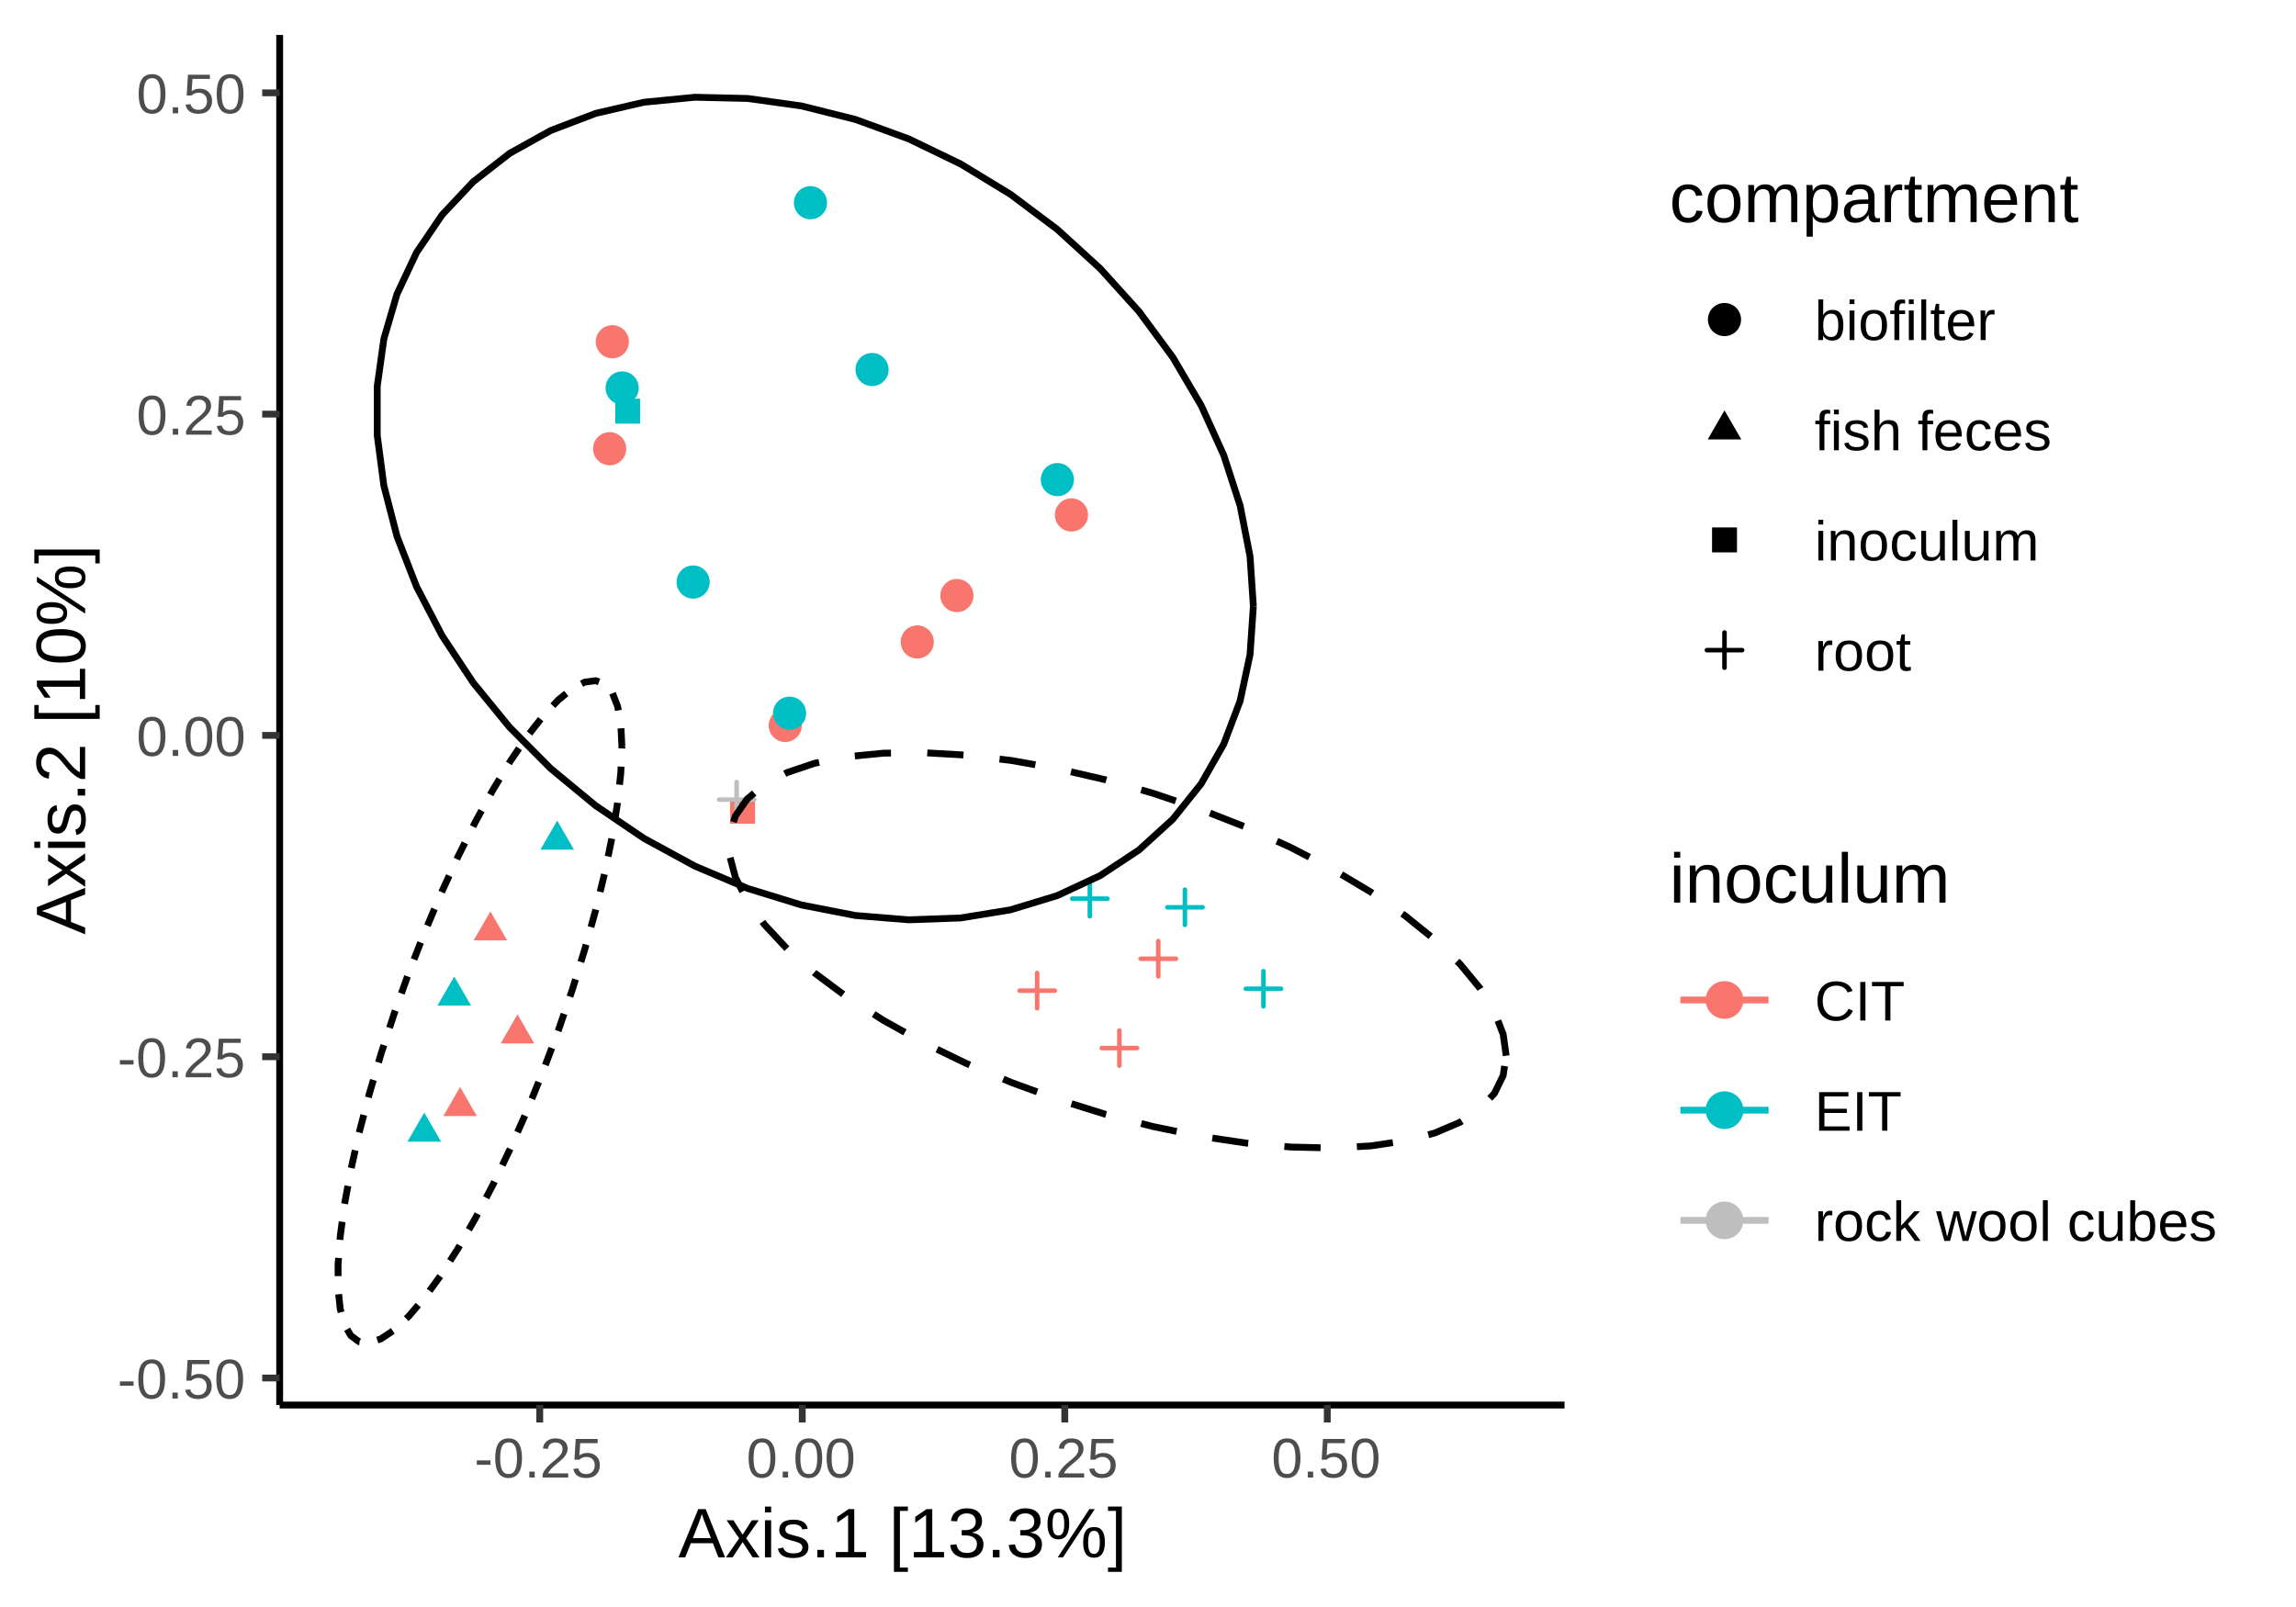
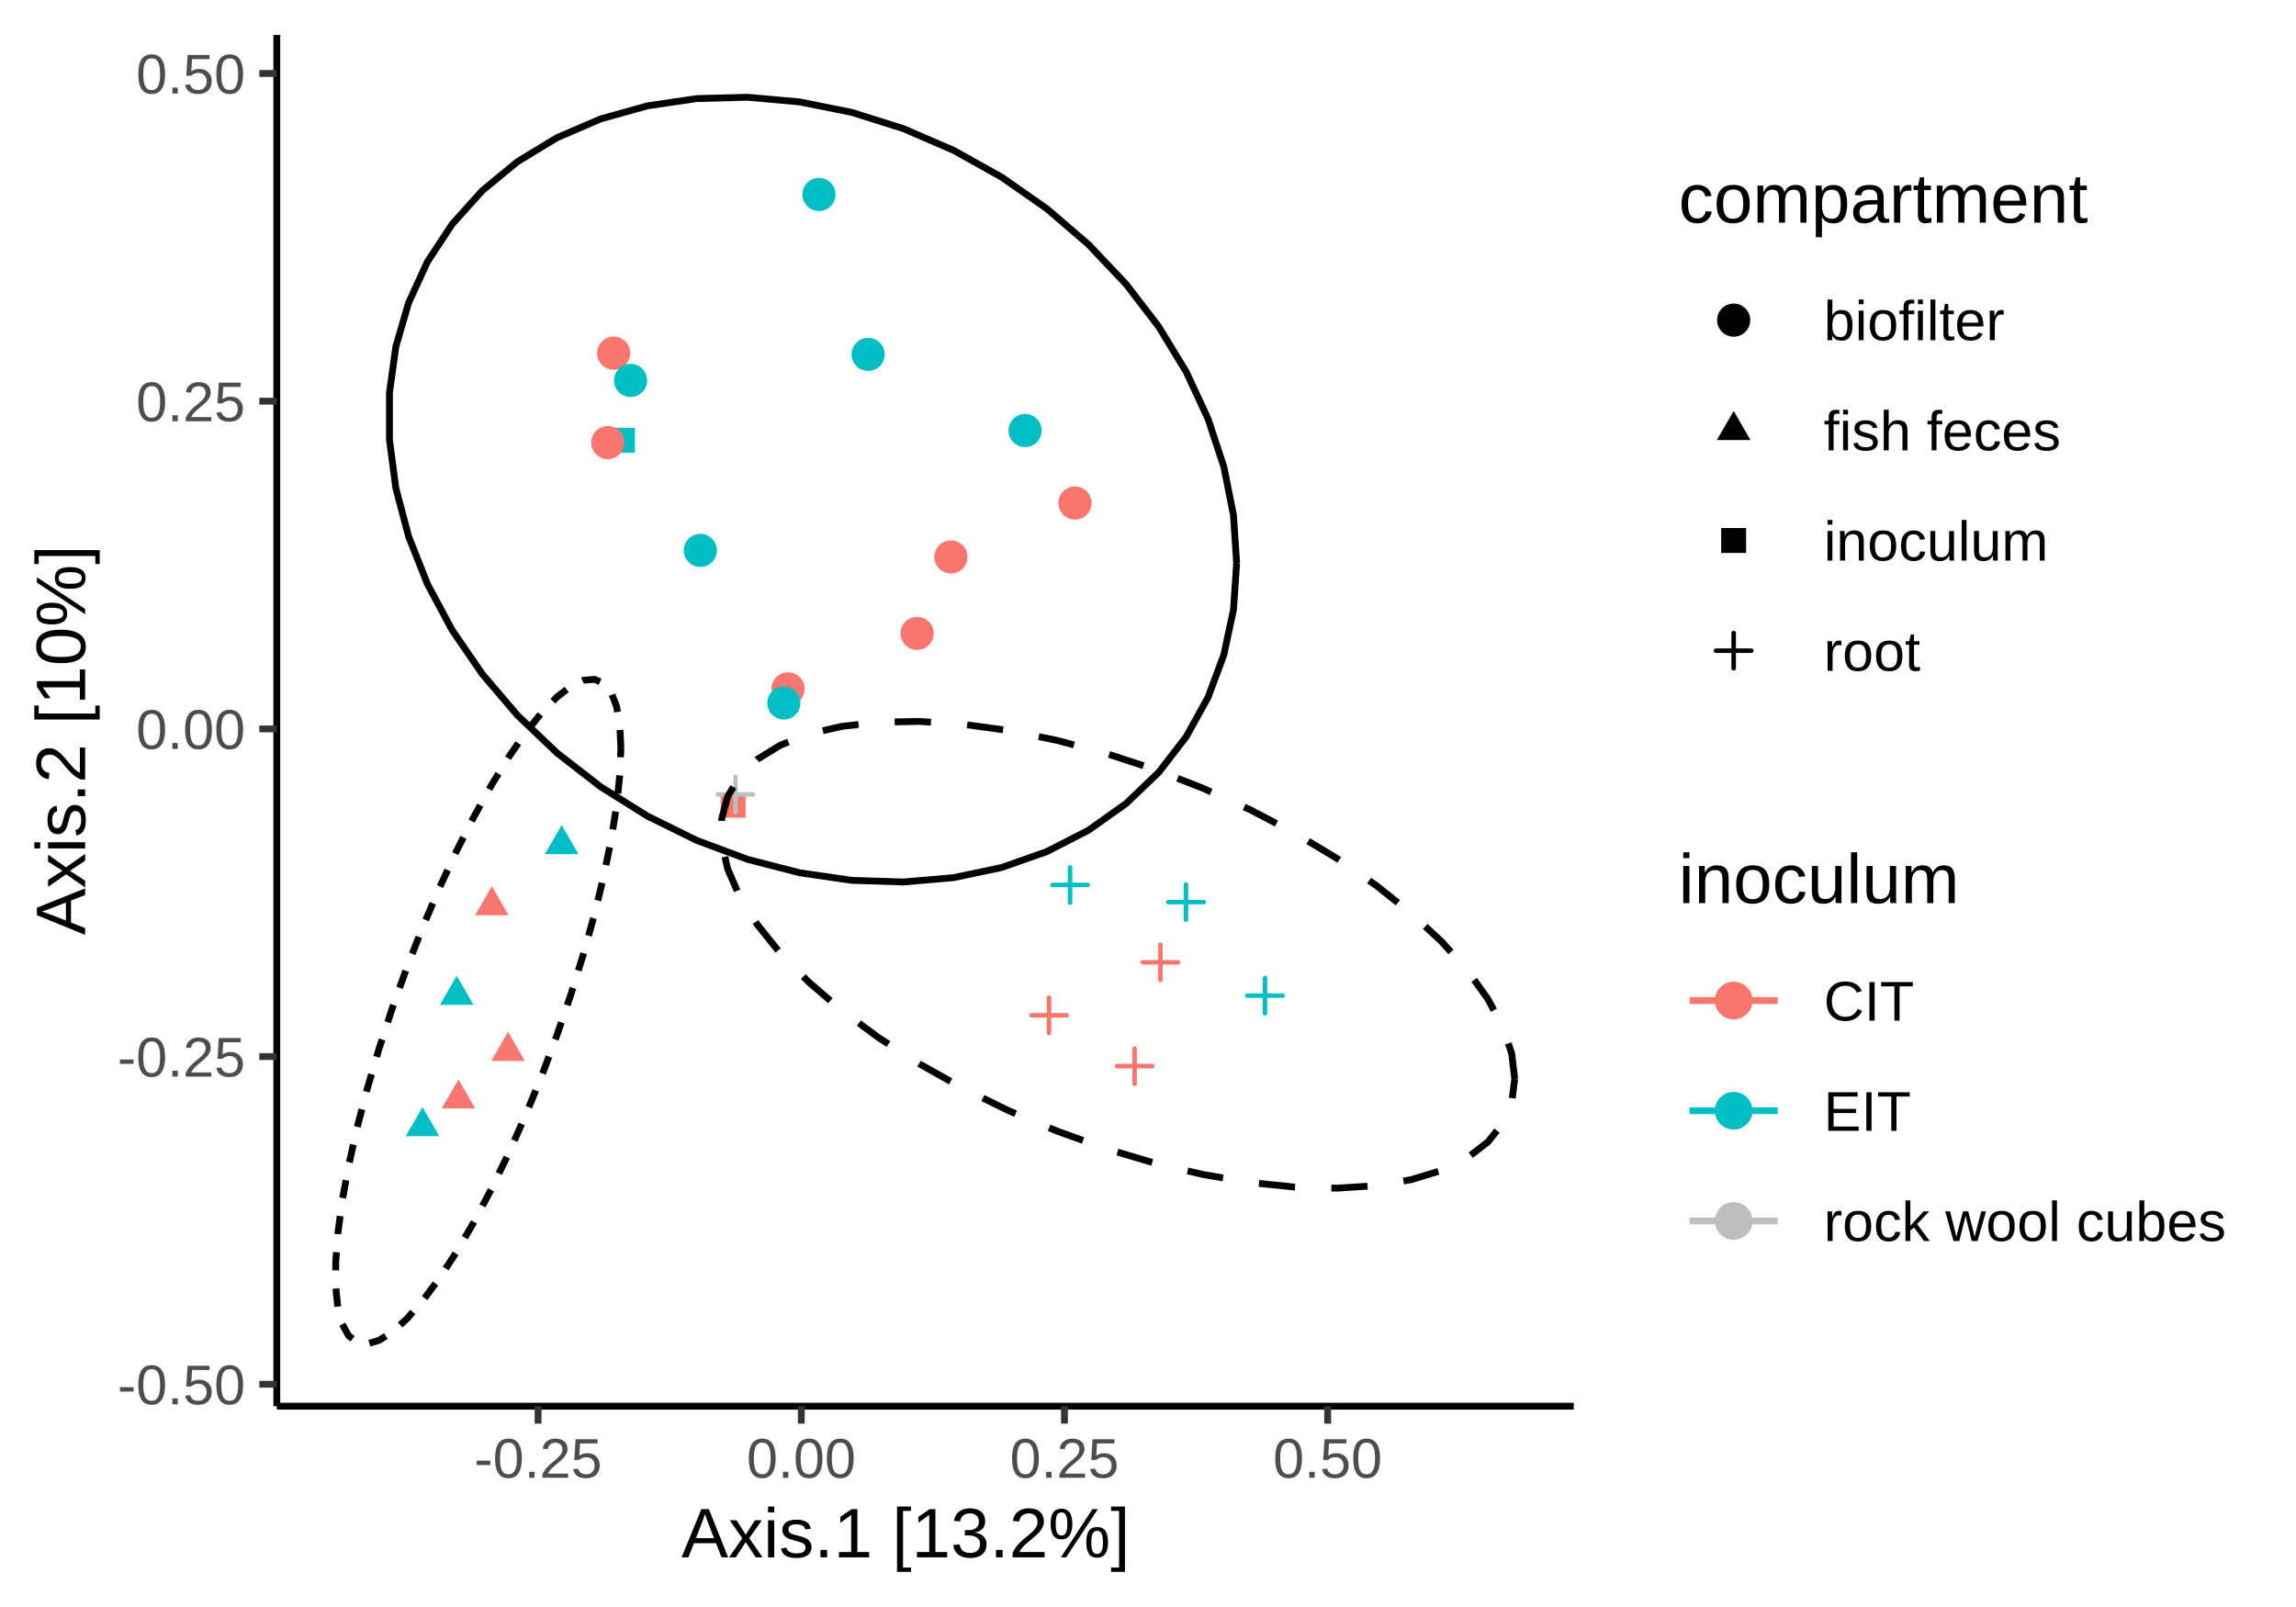
<svg xmlns="http://www.w3.org/2000/svg" viewBox="0 0 360.00 252.00">
  <defs>
    <style type="text/css">
    line, polyline, polygon, path, rect, circle {
      fill: none;
      stroke: #000000;
      stroke-linecap: round;
      stroke-linejoin: round;
      stroke-miterlimit: 10.00;
    }
  </style>
  </defs>
  <rect width="100%" height="100%" style="stroke: none; fill: #FFFFFF;" />
  <rect x="0.00" y="0.00" width="360.00" height="252.00" style="stroke-width: 1.07; stroke: #FFFFFF; fill: #FFFFFF;" />
  <defs>
-     <clipPath id="cpNDMuODV8MjQ1LjMxfDIyMC4zM3w1LjQ4">
-       <rect x="43.85" y="5.48" width="201.46" height="214.85" />
+     <clipPath id="cpNDMuNDB8MjQ2Ljc1fDIyMC41MXw1LjQ4">
+       <rect x="43.40" y="5.48" width="203.35" height="215.03" />
    </clipPath>
  </defs>
-   <rect x="43.85" y="5.48" width="201.46" height="214.85" style="stroke-width: 1.07; stroke: none; fill: #FFFFFF;" clip-path="url(#cpNDMuODV8MjQ1LjMxfDIyMC4zM3w1LjQ4)" />
-   <polygon points="96.46,66.43 100.36,66.43 100.36,62.52 96.46,62.52 " style="stroke-width: 0.71; stroke: none; fill: #00BFC4;" clip-path="url(#cpNDMuODV8MjQ1LjMxfDIyMC4zM3w1LjQ4)" />
-   <polygon points="114.48,129.17 118.39,129.17 118.39,125.26 114.48,125.26 " style="stroke-width: 0.71; stroke: none; fill: #F8766D;" clip-path="url(#cpNDMuODV8MjQ1LjMxfDIyMC4zM3w1LjQ4)" />
-   <polygon points="81.14,159.06 83.77,163.62 78.51,163.62 " style="stroke-width: 0.71; stroke: none; fill: #F8766D;" clip-path="url(#cpNDMuODV8MjQ1LjMxfDIyMC4zM3w1LjQ4)" />
-   <polygon points="76.89,142.91 79.52,147.47 74.26,147.47 " style="stroke-width: 0.71; stroke: none; fill: #F8766D;" clip-path="url(#cpNDMuODV8MjQ1LjMxfDIyMC4zM3w1LjQ4)" />
-   <polygon points="72.14,170.45 74.77,175.01 69.51,175.01 " style="stroke-width: 0.71; stroke: none; fill: #F8766D;" clip-path="url(#cpNDMuODV8MjQ1LjMxfDIyMC4zM3w1LjQ4)" />
-   <polygon points="66.52,174.47 69.16,179.03 63.89,179.03 " style="stroke-width: 0.71; stroke: none; fill: #00BFC4;" clip-path="url(#cpNDMuODV8MjQ1LjMxfDIyMC4zM3w1LjQ4)" />
-   <polygon points="87.37,128.68 90.00,133.24 84.73,133.24 " style="stroke-width: 0.71; stroke: none; fill: #00BFC4;" clip-path="url(#cpNDMuODV8MjQ1LjMxfDIyMC4zM3w1LjQ4)" />
-   <polygon points="71.22,153.13 73.86,157.69 68.59,157.69 " style="stroke-width: 0.71; stroke: none; fill: #00BFC4;" clip-path="url(#cpNDMuODV8MjQ1LjMxfDIyMC4zM3w1LjQ4)" />
-   <line x1="112.74" y1="125.39" x2="118.27" y2="125.39" style="stroke-width: 0.71; stroke: #BEBEBE;" clip-path="url(#cpNDMuODV8MjQ1LjMxfDIyMC4zM3w1LjQ4)" />
-   <line x1="115.50" y1="128.15" x2="115.50" y2="122.63" style="stroke-width: 0.71; stroke: #BEBEBE;" clip-path="url(#cpNDMuODV8MjQ1LjMxfDIyMC4zM3w1LjQ4)" />
-   <circle cx="123.12" cy="113.76" r="1.95pt" style="stroke-width: 0.71; stroke: none; fill: #F8766D;" clip-path="url(#cpNDMuODV8MjQ1LjMxfDIyMC4zM3w1LjQ4)" />
-   <circle cx="96.01" cy="53.59" r="1.95pt" style="stroke-width: 0.71; stroke: none; fill: #F8766D;" clip-path="url(#cpNDMuODV8MjQ1LjMxfDIyMC4zM3w1LjQ4)" />
-   <circle cx="95.59" cy="70.37" r="1.95pt" style="stroke-width: 0.71; stroke: none; fill: #F8766D;" clip-path="url(#cpNDMuODV8MjQ1LjMxfDIyMC4zM3w1LjQ4)" />
-   <circle cx="97.55" cy="60.84" r="1.95pt" style="stroke-width: 0.71; stroke: none; fill: #00BFC4;" clip-path="url(#cpNDMuODV8MjQ1LjMxfDIyMC4zM3w1LjQ4)" />
-   <circle cx="123.80" cy="111.84" r="1.95pt" style="stroke-width: 0.71; stroke: none; fill: #00BFC4;" clip-path="url(#cpNDMuODV8MjQ1LjMxfDIyMC4zM3w1LjQ4)" />
-   <circle cx="108.68" cy="91.27" r="1.95pt" style="stroke-width: 0.71; stroke: none; fill: #00BFC4;" clip-path="url(#cpNDMuODV8MjQ1LjMxfDIyMC4zM3w1LjQ4)" />
-   <circle cx="150.04" cy="93.39" r="1.95pt" style="stroke-width: 0.71; stroke: none; fill: #F8766D;" clip-path="url(#cpNDMuODV8MjQ1LjMxfDIyMC4zM3w1LjQ4)" />
-   <circle cx="168.00" cy="80.75" r="1.95pt" style="stroke-width: 0.71; stroke: none; fill: #F8766D;" clip-path="url(#cpNDMuODV8MjQ1LjMxfDIyMC4zM3w1LjQ4)" />
-   <circle cx="143.82" cy="100.67" r="1.95pt" style="stroke-width: 0.71; stroke: none; fill: #F8766D;" clip-path="url(#cpNDMuODV8MjQ1LjMxfDIyMC4zM3w1LjQ4)" />
-   <circle cx="165.79" cy="75.21" r="1.95pt" style="stroke-width: 0.71; stroke: none; fill: #00BFC4;" clip-path="url(#cpNDMuODV8MjQ1LjMxfDIyMC4zM3w1LjQ4)" />
-   <circle cx="127.08" cy="31.79" r="1.95pt" style="stroke-width: 0.71; stroke: none; fill: #00BFC4;" clip-path="url(#cpNDMuODV8MjQ1LjMxfDIyMC4zM3w1LjQ4)" />
-   <circle cx="136.73" cy="57.95" r="1.95pt" style="stroke-width: 0.71; stroke: none; fill: #00BFC4;" clip-path="url(#cpNDMuODV8MjQ1LjMxfDIyMC4zM3w1LjQ4)" />
-   <line x1="178.85" y1="150.35" x2="184.38" y2="150.35" style="stroke-width: 0.71; stroke: #F8766D;" clip-path="url(#cpNDMuODV8MjQ1LjMxfDIyMC4zM3w1LjQ4)" />
-   <line x1="181.61" y1="153.11" x2="181.61" y2="147.58" style="stroke-width: 0.71; stroke: #F8766D;" clip-path="url(#cpNDMuODV8MjQ1LjMxfDIyMC4zM3w1LjQ4)" />
-   <line x1="172.75" y1="164.35" x2="178.28" y2="164.35" style="stroke-width: 0.71; stroke: #F8766D;" clip-path="url(#cpNDMuODV8MjQ1LjMxfDIyMC4zM3w1LjQ4)" />
-   <line x1="175.51" y1="167.11" x2="175.51" y2="161.59" style="stroke-width: 0.71; stroke: #F8766D;" clip-path="url(#cpNDMuODV8MjQ1LjMxfDIyMC4zM3w1LjQ4)" />
-   <line x1="159.86" y1="155.35" x2="165.39" y2="155.35" style="stroke-width: 0.71; stroke: #F8766D;" clip-path="url(#cpNDMuODV8MjQ1LjMxfDIyMC4zM3w1LjQ4)" />
-   <line x1="162.62" y1="158.11" x2="162.62" y2="152.58" style="stroke-width: 0.71; stroke: #F8766D;" clip-path="url(#cpNDMuODV8MjQ1LjMxfDIyMC4zM3w1LjQ4)" />
-   <line x1="195.34" y1="155.05" x2="200.87" y2="155.05" style="stroke-width: 0.71; stroke: #00BFC4;" clip-path="url(#cpNDMuODV8MjQ1LjMxfDIyMC4zM3w1LjQ4)" />
-   <line x1="198.10" y1="157.82" x2="198.10" y2="152.29" style="stroke-width: 0.71; stroke: #00BFC4;" clip-path="url(#cpNDMuODV8MjQ1LjMxfDIyMC4zM3w1LjQ4)" />
-   <line x1="183.03" y1="142.28" x2="188.56" y2="142.28" style="stroke-width: 0.71; stroke: #00BFC4;" clip-path="url(#cpNDMuODV8MjQ1LjMxfDIyMC4zM3w1LjQ4)" />
-   <line x1="185.79" y1="145.04" x2="185.79" y2="139.51" style="stroke-width: 0.71; stroke: #00BFC4;" clip-path="url(#cpNDMuODV8MjQ1LjMxfDIyMC4zM3w1LjQ4)" />
-   <line x1="168.12" y1="140.92" x2="173.65" y2="140.92" style="stroke-width: 0.71; stroke: #00BFC4;" clip-path="url(#cpNDMuODV8MjQ1LjMxfDIyMC4zM3w1LjQ4)" />
-   <line x1="170.88" y1="143.69" x2="170.88" y2="138.16" style="stroke-width: 0.71; stroke: #00BFC4;" clip-path="url(#cpNDMuODV8MjQ1LjMxfDIyMC4zM3w1LjQ4)" />
-   <polyline points="196.52,95.07 196.00,87.25 194.45,79.32 191.88,71.39 188.34,63.59 183.89,56.03 178.58,48.84 172.50,42.11 165.75,35.95 158.42,30.46 150.62,25.71 142.48,21.78 134.12,18.73 125.65,16.61 117.23,15.44 108.96,15.25 100.97,16.03 93.40,17.78 86.34,20.47 79.91,24.05 74.21,28.49 69.32,33.69 65.31,39.60 62.25,46.11 60.19,53.14 59.15,60.56 59.15,68.28 60.19,76.17 62.25,84.12 65.31,91.99 69.32,99.69 74.21,107.08 79.91,114.05 86.34,120.51 93.40,126.34 100.97,131.47 108.96,135.82 117.23,139.32 125.65,141.91 134.12,143.56 142.48,144.24 150.62,143.95 158.42,142.68 165.75,140.45 172.50,137.31 178.58,133.29 183.89,128.46 188.34,122.90 191.88,116.68 194.45,109.89 196.00,102.65 196.52,95.07 " style="stroke-width: 1.07; stroke-linecap: butt;" clip-path="url(#cpNDMuODV8MjQ1LjMxfDIyMC4zM3w1LjQ4)" />
-   <polyline points="97.51,117.06 97.34,113.55 96.83,110.73 96.00,108.63 94.86,107.30 93.41,106.74 91.69,106.96 89.73,107.98 87.54,109.76 85.16,112.28 82.64,115.50 80.00,119.38 77.29,123.86 74.55,128.86 71.82,134.31 69.14,140.13 66.56,146.24 64.10,152.53 61.82,158.91 59.73,165.30 57.89,171.58 56.30,177.66 55.01,183.46 54.01,188.88 53.35,193.84 53.01,198.27 53.01,202.10 53.35,205.27 54.01,207.73 55.01,209.45 56.30,210.40 57.89,210.57 59.73,209.95 61.82,208.55 64.10,206.39 66.56,203.51 69.14,199.96 71.82,195.77 74.55,191.02 77.29,185.79 80.00,180.14 82.64,174.16 85.16,167.95 87.54,161.60 89.73,155.21 91.69,148.87 93.41,142.67 94.86,136.72 96.00,131.10 96.83,125.90 97.34,121.19 97.51,117.06 " style="stroke-width: 1.07; stroke-dasharray: 2.85,2.85; stroke-linecap: butt;" clip-path="url(#cpNDMuODV8MjQ1LjMxfDIyMC4zM3w1LjQ4)" />
-   <polyline points="236.16,165.55 235.69,162.20 234.32,158.65 232.04,154.95 228.91,151.16 224.96,147.35 220.25,143.55 214.86,139.84 208.88,136.27 202.38,132.89 195.47,129.76 188.25,126.92 180.84,124.41 173.34,122.28 165.87,120.55 158.54,119.25 151.46,118.41 144.74,118.03 138.49,118.11 132.79,118.67 127.74,119.69 123.40,121.15 119.85,123.03 117.14,125.31 115.31,127.95 114.39,130.90 114.39,134.13 115.31,137.59 117.14,141.22 119.85,144.97 123.40,148.78 127.74,152.59 132.79,156.35 138.49,159.99 144.74,163.48 151.46,166.74 158.54,169.73 165.87,172.41 173.34,174.74 180.84,176.67 188.25,178.19 195.47,179.26 202.38,179.87 208.88,180.02 214.86,179.70 220.25,178.91 224.96,177.67 228.91,175.99 232.04,173.91 234.32,171.45 235.69,168.65 236.16,165.55 " style="stroke-width: 1.07; stroke-dasharray: 5.69,5.69; stroke-linecap: butt;" clip-path="url(#cpNDMuODV8MjQ1LjMxfDIyMC4zM3w1LjQ4)" />
+   <rect x="43.40" y="5.48" width="203.35" height="215.03" style="stroke-width: 1.07; stroke: none; fill: #FFFFFF;" clip-path="url(#cpNDMuNDB8MjQ2Ljc1fDIyMC41MXw1LjQ4)" />
+   <polygon points="95.64,70.99 99.55,70.99 99.55,67.08 95.64,67.08 " style="stroke-width: 0.71; stroke: none; fill: #00BFC4;" clip-path="url(#cpNDMuNDB8MjQ2Ljc1fDIyMC41MXw1LjQ4)" />
+   <polygon points="113.00,128.23 116.91,128.23 116.91,124.32 113.00,124.32 " style="stroke-width: 0.71; stroke: none; fill: #F8766D;" clip-path="url(#cpNDMuNDB8MjQ2Ljc1fDIyMC41MXw1LjQ4)" />
+   <polygon points="79.65,161.81 82.28,166.37 77.02,166.37 " style="stroke-width: 0.71; stroke: none; fill: #F8766D;" clip-path="url(#cpNDMuNDB8MjQ2Ljc1fDIyMC41MXw1LjQ4)" />
+   <polygon points="77.12,138.97 79.75,143.53 74.49,143.53 " style="stroke-width: 0.71; stroke: none; fill: #F8766D;" clip-path="url(#cpNDMuNDB8MjQ2Ljc1fDIyMC41MXw1LjQ4)" />
+   <polygon points="71.89,169.27 74.52,173.83 69.26,173.83 " style="stroke-width: 0.71; stroke: none; fill: #F8766D;" clip-path="url(#cpNDMuNDB8MjQ2Ljc1fDIyMC41MXw1LjQ4)" />
+   <polygon points="66.25,173.61 68.88,178.17 63.61,178.17 " style="stroke-width: 0.71; stroke: none; fill: #00BFC4;" clip-path="url(#cpNDMuNDB8MjQ2Ljc1fDIyMC41MXw1LjQ4)" />
+   <polygon points="88.07,129.38 90.70,133.94 85.44,133.94 " style="stroke-width: 0.71; stroke: none; fill: #00BFC4;" clip-path="url(#cpNDMuNDB8MjQ2Ljc1fDIyMC41MXw1LjQ4)" />
+   <polygon points="71.61,153.01 74.24,157.57 68.98,157.57 " style="stroke-width: 0.71; stroke: none; fill: #00BFC4;" clip-path="url(#cpNDMuNDB8MjQ2Ljc1fDIyMC41MXw1LjQ4)" />
+   <line x1="112.55" y1="124.58" x2="118.08" y2="124.58" style="stroke-width: 0.71; stroke: #BEBEBE;" clip-path="url(#cpNDMuNDB8MjQ2Ljc1fDIyMC41MXw1LjQ4)" />
+   <line x1="115.32" y1="127.34" x2="115.32" y2="121.81" style="stroke-width: 0.71; stroke: #BEBEBE;" clip-path="url(#cpNDMuNDB8MjQ2Ljc1fDIyMC41MXw1LjQ4)" />
+   <circle cx="123.56" cy="108.03" r="1.95pt" style="stroke-width: 0.71; stroke: none; fill: #F8766D;" clip-path="url(#cpNDMuNDB8MjQ2Ljc1fDIyMC41MXw1LjQ4)" />
+   <circle cx="96.22" cy="55.38" r="1.95pt" style="stroke-width: 0.71; stroke: none; fill: #F8766D;" clip-path="url(#cpNDMuNDB8MjQ2Ljc1fDIyMC41MXw1LjQ4)" />
+   <circle cx="95.30" cy="69.40" r="1.95pt" style="stroke-width: 0.71; stroke: none; fill: #F8766D;" clip-path="url(#cpNDMuNDB8MjQ2Ljc1fDIyMC41MXw1LjQ4)" />
+   <circle cx="98.87" cy="59.66" r="1.95pt" style="stroke-width: 0.71; stroke: none; fill: #00BFC4;" clip-path="url(#cpNDMuNDB8MjQ2Ljc1fDIyMC41MXw1LjQ4)" />
+   <circle cx="122.90" cy="110.24" r="1.95pt" style="stroke-width: 0.71; stroke: none; fill: #00BFC4;" clip-path="url(#cpNDMuNDB8MjQ2Ljc1fDIyMC41MXw1LjQ4)" />
+   <circle cx="109.81" cy="86.31" r="1.95pt" style="stroke-width: 0.71; stroke: none; fill: #00BFC4;" clip-path="url(#cpNDMuNDB8MjQ2Ljc1fDIyMC41MXw1LjQ4)" />
+   <circle cx="149.10" cy="87.34" r="1.95pt" style="stroke-width: 0.71; stroke: none; fill: #F8766D;" clip-path="url(#cpNDMuNDB8MjQ2Ljc1fDIyMC41MXw1LjQ4)" />
+   <circle cx="168.55" cy="78.88" r="1.95pt" style="stroke-width: 0.71; stroke: none; fill: #F8766D;" clip-path="url(#cpNDMuNDB8MjQ2Ljc1fDIyMC41MXw1LjQ4)" />
+   <circle cx="143.80" cy="99.32" r="1.95pt" style="stroke-width: 0.71; stroke: none; fill: #F8766D;" clip-path="url(#cpNDMuNDB8MjQ2Ljc1fDIyMC41MXw1LjQ4)" />
+   <circle cx="160.73" cy="67.51" r="1.95pt" style="stroke-width: 0.71; stroke: none; fill: #00BFC4;" clip-path="url(#cpNDMuNDB8MjQ2Ljc1fDIyMC41MXw1LjQ4)" />
+   <circle cx="128.41" cy="30.49" r="1.95pt" style="stroke-width: 0.71; stroke: none; fill: #00BFC4;" clip-path="url(#cpNDMuNDB8MjQ2Ljc1fDIyMC41MXw1LjQ4)" />
+   <circle cx="136.12" cy="55.57" r="1.95pt" style="stroke-width: 0.71; stroke: none; fill: #00BFC4;" clip-path="url(#cpNDMuNDB8MjQ2Ljc1fDIyMC41MXw1LjQ4)" />
+   <line x1="179.18" y1="150.90" x2="184.71" y2="150.90" style="stroke-width: 0.71; stroke: #F8766D;" clip-path="url(#cpNDMuNDB8MjQ2Ljc1fDIyMC41MXw1LjQ4)" />
+   <line x1="181.95" y1="153.66" x2="181.95" y2="148.13" style="stroke-width: 0.71; stroke: #F8766D;" clip-path="url(#cpNDMuNDB8MjQ2Ljc1fDIyMC41MXw1LjQ4)" />
+   <line x1="175.14" y1="167.18" x2="180.67" y2="167.18" style="stroke-width: 0.71; stroke: #F8766D;" clip-path="url(#cpNDMuNDB8MjQ2Ljc1fDIyMC41MXw1LjQ4)" />
+   <line x1="177.90" y1="169.95" x2="177.90" y2="164.42" style="stroke-width: 0.71; stroke: #F8766D;" clip-path="url(#cpNDMuNDB8MjQ2Ljc1fDIyMC41MXw1LjQ4)" />
+   <line x1="161.72" y1="159.22" x2="167.25" y2="159.22" style="stroke-width: 0.71; stroke: #F8766D;" clip-path="url(#cpNDMuNDB8MjQ2Ljc1fDIyMC41MXw1LjQ4)" />
+   <line x1="164.48" y1="161.98" x2="164.48" y2="156.45" style="stroke-width: 0.71; stroke: #F8766D;" clip-path="url(#cpNDMuNDB8MjQ2Ljc1fDIyMC41MXw1LjQ4)" />
+   <line x1="195.58" y1="156.13" x2="201.11" y2="156.13" style="stroke-width: 0.71; stroke: #00BFC4;" clip-path="url(#cpNDMuNDB8MjQ2Ljc1fDIyMC41MXw1LjQ4)" />
+   <line x1="198.34" y1="158.90" x2="198.34" y2="153.37" style="stroke-width: 0.71; stroke: #00BFC4;" clip-path="url(#cpNDMuNDB8MjQ2Ljc1fDIyMC41MXw1LjQ4)" />
+   <line x1="183.19" y1="141.46" x2="188.72" y2="141.46" style="stroke-width: 0.71; stroke: #00BFC4;" clip-path="url(#cpNDMuNDB8MjQ2Ljc1fDIyMC41MXw1LjQ4)" />
+   <line x1="185.95" y1="144.22" x2="185.95" y2="138.69" style="stroke-width: 0.71; stroke: #00BFC4;" clip-path="url(#cpNDMuNDB8MjQ2Ljc1fDIyMC41MXw1LjQ4)" />
+   <line x1="165.02" y1="138.77" x2="170.55" y2="138.77" style="stroke-width: 0.71; stroke: #00BFC4;" clip-path="url(#cpNDMuNDB8MjQ2Ljc1fDIyMC41MXw1LjQ4)" />
+   <line x1="167.78" y1="141.54" x2="167.78" y2="136.01" style="stroke-width: 0.71; stroke: #00BFC4;" clip-path="url(#cpNDMuNDB8MjQ2Ljc1fDIyMC41MXw1LjQ4)" />
+   <polyline points="193.90,88.29 193.40,80.77 191.89,73.19 189.41,65.67 185.99,58.31 181.68,51.23 176.55,44.55 170.67,38.34 164.14,32.73 157.05,27.78 149.51,23.57 141.64,20.17 133.55,17.62 125.37,15.98 117.22,15.25 109.23,15.46 101.51,16.60 94.18,18.65 87.36,21.58 81.14,25.35 75.63,29.89 70.90,35.15 67.02,41.04 64.07,47.47 62.07,54.34 61.07,61.56 61.07,69.00 62.07,76.57 64.07,84.13 67.02,91.59 70.90,98.82 75.63,105.71 81.14,112.17 87.36,118.09 94.18,123.38 101.51,127.97 109.23,131.78 117.22,134.76 125.37,136.86 133.55,138.05 141.64,138.31 149.51,137.63 157.05,136.04 164.14,133.54 170.67,130.19 176.55,126.02 181.68,121.11 185.99,115.53 189.41,109.36 191.89,102.69 193.40,95.63 193.90,88.29 " style="stroke-width: 1.07; stroke-linecap: butt;" clip-path="url(#cpNDMuNDB8MjQ2Ljc1fDIyMC41MXw1LjQ4)" />
+   <polyline points="97.35,117.31 97.18,113.72 96.68,110.80 95.84,108.61 94.69,107.18 93.24,106.53 91.51,106.67 89.53,107.60 87.33,109.30 84.95,111.74 82.41,114.90 79.76,118.72 77.04,123.15 74.29,128.11 71.54,133.53 68.85,139.34 66.25,145.44 63.79,151.74 61.49,158.14 59.40,164.55 57.54,170.87 55.95,177.00 54.65,182.86 53.65,188.34 52.98,193.38 52.64,197.89 52.64,201.81 52.98,205.07 53.65,207.62 54.65,209.44 55.95,210.48 57.54,210.74 59.40,210.20 61.49,208.89 63.79,206.81 66.25,204.00 68.85,200.51 71.54,196.38 74.29,191.67 77.04,186.47 79.76,180.84 82.41,174.88 84.95,168.67 87.33,162.31 89.53,155.89 91.51,149.51 93.24,143.28 94.69,137.27 95.84,131.59 96.68,126.31 97.18,121.53 97.35,117.31 " style="stroke-width: 1.07; stroke-dasharray: 2.85,2.85; stroke-linecap: butt;" clip-path="url(#cpNDMuNDB8MjQ2Ljc1fDIyMC41MXw1LjQ4)" />
+   <polyline points="237.50,169.19 237.03,165.23 235.63,161.04 233.30,156.67 230.10,152.20 226.07,147.69 221.26,143.22 215.76,138.84 209.65,134.63 203.01,130.64 195.96,126.95 188.59,123.60 181.02,120.64 173.36,118.13 165.73,116.10 158.24,114.57 151.02,113.58 144.16,113.13 137.77,113.25 131.95,113.91 126.79,115.11 122.36,116.85 118.74,119.07 115.97,121.77 114.10,124.89 113.16,128.38 113.16,132.20 114.10,136.28 115.97,140.57 118.74,144.99 122.36,149.49 126.79,153.99 131.95,158.42 137.77,162.73 144.16,166.83 151.02,170.68 158.24,174.21 165.73,177.37 173.36,180.11 181.02,182.39 188.59,184.17 195.96,185.43 203.01,186.15 209.65,186.32 215.76,185.93 221.26,184.99 226.07,183.52 230.10,181.54 233.30,179.07 235.63,176.16 237.03,172.85 237.50,169.19 " style="stroke-width: 1.07; stroke-dasharray: 5.69,5.69; stroke-linecap: butt;" clip-path="url(#cpNDMuNDB8MjQ2Ljc1fDIyMC41MXw1LjQ4)" />
  <defs>
    <clipPath id="cpMC4wMHwzNjAuMDB8MjUyLjAwfDAuMDA=">
      <rect x="0.00" y="0.00" width="360.00" height="252.00" />
    </clipPath>
  </defs>
-   <polyline points="43.85,220.33 43.85,5.48 " style="stroke-width: 1.07; stroke-linecap: butt;" clip-path="url(#cpMC4wMHwzNjAuMDB8MjUyLjAwfDAuMDA=)" />
+   <polyline points="43.40,220.51 43.40,5.48 " style="stroke-width: 1.07; stroke-linecap: butt;" clip-path="url(#cpMC4wMHwzNjAuMDB8MjUyLjAwfDAuMDA=)" />
  <g clip-path="url(#cpMC4wMHwzNjAuMDB8MjUyLjAwfDAuMDA=)">
-     <text x="18.41" y="219.31" style="font-size: 8.80px; fill: #4D4D4D; font-family: Arial;" textLength="20.51px" lengthAdjust="spacingAndGlyphs">-0.50</text>
+     <text x="18.41" y="220.22" style="font-size: 8.80px; fill: #4D4D4D; font-family: Arial;" textLength="20.06px" lengthAdjust="spacingAndGlyphs">-0.50</text>
  </g>
  <g clip-path="url(#cpMC4wMHwzNjAuMDB8MjUyLjAwfDAuMDA=)">
-     <text x="18.41" y="168.93" style="font-size: 8.80px; fill: #4D4D4D; font-family: Arial;" textLength="20.51px" lengthAdjust="spacingAndGlyphs">-0.25</text>
+     <text x="18.41" y="168.83" style="font-size: 8.80px; fill: #4D4D4D; font-family: Arial;" textLength="20.06px" lengthAdjust="spacingAndGlyphs">-0.25</text>
  </g>
  <g clip-path="url(#cpMC4wMHwzNjAuMDB8MjUyLjAwfDAuMDA=)">
-     <text x="21.40" y="118.54" style="font-size: 8.80px; fill: #4D4D4D; font-family: Arial;" textLength="17.52px" lengthAdjust="spacingAndGlyphs">0.00</text>
+     <text x="21.34" y="117.45" style="font-size: 8.80px; fill: #4D4D4D; font-family: Arial;" textLength="17.13px" lengthAdjust="spacingAndGlyphs">0.00</text>
  </g>
  <g clip-path="url(#cpMC4wMHwzNjAuMDB8MjUyLjAwfDAuMDA=)">
-     <text x="21.40" y="68.16" style="font-size: 8.80px; fill: #4D4D4D; font-family: Arial;" textLength="17.52px" lengthAdjust="spacingAndGlyphs">0.25</text>
+     <text x="21.34" y="66.06" style="font-size: 8.80px; fill: #4D4D4D; font-family: Arial;" textLength="17.13px" lengthAdjust="spacingAndGlyphs">0.25</text>
  </g>
  <g clip-path="url(#cpMC4wMHwzNjAuMDB8MjUyLjAwfDAuMDA=)">
-     <text x="21.40" y="17.77" style="font-size: 8.80px; fill: #4D4D4D; font-family: Arial;" textLength="17.52px" lengthAdjust="spacingAndGlyphs">0.50</text>
+     <text x="21.34" y="14.67" style="font-size: 8.80px; fill: #4D4D4D; font-family: Arial;" textLength="17.13px" lengthAdjust="spacingAndGlyphs">0.50</text>
  </g>
-   <polyline points="41.11,216.09 43.85,216.09 " style="stroke-width: 1.07; stroke: #333333; stroke-linecap: butt;" clip-path="url(#cpMC4wMHwzNjAuMDB8MjUyLjAwfDAuMDA=)" />
-   <polyline points="41.11,165.71 43.85,165.71 " style="stroke-width: 1.07; stroke: #333333; stroke-linecap: butt;" clip-path="url(#cpMC4wMHwzNjAuMDB8MjUyLjAwfDAuMDA=)" />
-   <polyline points="41.11,115.32 43.85,115.32 " style="stroke-width: 1.07; stroke: #333333; stroke-linecap: butt;" clip-path="url(#cpMC4wMHwzNjAuMDB8MjUyLjAwfDAuMDA=)" />
-   <polyline points="41.11,64.94 43.85,64.94 " style="stroke-width: 1.07; stroke: #333333; stroke-linecap: butt;" clip-path="url(#cpMC4wMHwzNjAuMDB8MjUyLjAwfDAuMDA=)" />
-   <polyline points="41.11,14.56 43.85,14.56 " style="stroke-width: 1.07; stroke: #333333; stroke-linecap: butt;" clip-path="url(#cpMC4wMHwzNjAuMDB8MjUyLjAwfDAuMDA=)" />
-   <polyline points="43.85,220.33 245.31,220.33 " style="stroke-width: 1.07; stroke-linecap: butt;" clip-path="url(#cpMC4wMHwzNjAuMDB8MjUyLjAwfDAuMDA=)" />
-   <polyline points="84.63,223.07 84.63,220.33 " style="stroke-width: 1.07; stroke: #333333; stroke-linecap: butt;" clip-path="url(#cpMC4wMHwzNjAuMDB8MjUyLjAwfDAuMDA=)" />
-   <polyline points="125.79,223.07 125.79,220.33 " style="stroke-width: 1.07; stroke: #333333; stroke-linecap: butt;" clip-path="url(#cpMC4wMHwzNjAuMDB8MjUyLjAwfDAuMDA=)" />
-   <polyline points="166.95,223.07 166.95,220.33 " style="stroke-width: 1.07; stroke: #333333; stroke-linecap: butt;" clip-path="url(#cpMC4wMHwzNjAuMDB8MjUyLjAwfDAuMDA=)" />
-   <polyline points="208.11,223.07 208.11,220.33 " style="stroke-width: 1.07; stroke: #333333; stroke-linecap: butt;" clip-path="url(#cpMC4wMHwzNjAuMDB8MjUyLjAwfDAuMDA=)" />
+   <polyline points="40.66,217.07 43.40,217.07 " style="stroke-width: 1.07; stroke: #333333; stroke-linecap: butt;" clip-path="url(#cpMC4wMHwzNjAuMDB8MjUyLjAwfDAuMDA=)" />
+   <polyline points="40.66,165.68 43.40,165.68 " style="stroke-width: 1.07; stroke: #333333; stroke-linecap: butt;" clip-path="url(#cpMC4wMHwzNjAuMDB8MjUyLjAwfDAuMDA=)" />
+   <polyline points="40.66,114.30 43.40,114.30 " style="stroke-width: 1.07; stroke: #333333; stroke-linecap: butt;" clip-path="url(#cpMC4wMHwzNjAuMDB8MjUyLjAwfDAuMDA=)" />
+   <polyline points="40.66,62.91 43.40,62.91 " style="stroke-width: 1.07; stroke: #333333; stroke-linecap: butt;" clip-path="url(#cpMC4wMHwzNjAuMDB8MjUyLjAwfDAuMDA=)" />
+   <polyline points="40.66,11.52 43.40,11.52 " style="stroke-width: 1.07; stroke: #333333; stroke-linecap: butt;" clip-path="url(#cpMC4wMHwzNjAuMDB8MjUyLjAwfDAuMDA=)" />
+   <polyline points="43.40,220.51 246.75,220.51 " style="stroke-width: 1.07; stroke-linecap: butt;" clip-path="url(#cpMC4wMHwzNjAuMDB8MjUyLjAwfDAuMDA=)" />
+   <polyline points="84.37,223.25 84.37,220.51 " style="stroke-width: 1.07; stroke: #333333; stroke-linecap: butt;" clip-path="url(#cpMC4wMHwzNjAuMDB8MjUyLjAwfDAuMDA=)" />
+   <polyline points="125.64,223.25 125.64,220.51 " style="stroke-width: 1.07; stroke: #333333; stroke-linecap: butt;" clip-path="url(#cpMC4wMHwzNjAuMDB8MjUyLjAwfDAuMDA=)" />
+   <polyline points="166.90,223.25 166.90,220.51 " style="stroke-width: 1.07; stroke: #333333; stroke-linecap: butt;" clip-path="url(#cpMC4wMHwzNjAuMDB8MjUyLjAwfDAuMDA=)" />
+   <polyline points="208.17,223.25 208.17,220.51 " style="stroke-width: 1.07; stroke: #333333; stroke-linecap: butt;" clip-path="url(#cpMC4wMHwzNjAuMDB8MjUyLjAwfDAuMDA=)" />
  <g clip-path="url(#cpMC4wMHwzNjAuMDB8MjUyLjAwfDAuMDA=)">
-     <text x="74.37" y="231.70" style="font-size: 8.80px; fill: #4D4D4D; font-family: Arial;" textLength="20.51px" lengthAdjust="spacingAndGlyphs">-0.25</text>
+     <text x="74.35" y="231.74" style="font-size: 8.80px; fill: #4D4D4D; font-family: Arial;" textLength="20.06px" lengthAdjust="spacingAndGlyphs">-0.25</text>
  </g>
  <g clip-path="url(#cpMC4wMHwzNjAuMDB8MjUyLjAwfDAuMDA=)">
-     <text x="117.03" y="231.70" style="font-size: 8.80px; fill: #4D4D4D; font-family: Arial;" textLength="17.52px" lengthAdjust="spacingAndGlyphs">0.00</text>
+     <text x="117.07" y="231.74" style="font-size: 8.80px; fill: #4D4D4D; font-family: Arial;" textLength="17.13px" lengthAdjust="spacingAndGlyphs">0.00</text>
  </g>
  <g clip-path="url(#cpMC4wMHwzNjAuMDB8MjUyLjAwfDAuMDA=)">
-     <text x="158.19" y="231.70" style="font-size: 8.80px; fill: #4D4D4D; font-family: Arial;" textLength="17.52px" lengthAdjust="spacingAndGlyphs">0.25</text>
+     <text x="158.34" y="231.74" style="font-size: 8.80px; fill: #4D4D4D; font-family: Arial;" textLength="17.13px" lengthAdjust="spacingAndGlyphs">0.25</text>
  </g>
  <g clip-path="url(#cpMC4wMHwzNjAuMDB8MjUyLjAwfDAuMDA=)">
-     <text x="199.36" y="231.70" style="font-size: 8.80px; fill: #4D4D4D; font-family: Arial;" textLength="17.52px" lengthAdjust="spacingAndGlyphs">0.50</text>
+     <text x="199.60" y="231.74" style="font-size: 8.80px; fill: #4D4D4D; font-family: Arial;" textLength="17.13px" lengthAdjust="spacingAndGlyphs">0.50</text>
  </g>
  <g clip-path="url(#cpMC4wMHwzNjAuMDB8MjUyLjAwfDAuMDA=)">
-     <text x="106.37" y="244.21" style="font-size: 11.00px; font-family: Arial;" textLength="76.43px" lengthAdjust="spacingAndGlyphs">Axis.1   [13.3%]</text>
+     <text x="106.86" y="244.21" style="font-size: 11.00px; font-family: Arial;" textLength="76.43px" lengthAdjust="spacingAndGlyphs">Axis.1   [13.2%]</text>
  </g>
  <g clip-path="url(#cpMC4wMHwzNjAuMDB8MjUyLjAwfDAuMDA=)">
-     <text transform="translate(13.35,146.53) rotate(-90)" style="font-size: 11.00px; font-family: Arial;" textLength="67.25px" lengthAdjust="spacingAndGlyphs">Axis.2   [10%]</text>
+     <text transform="translate(13.35,146.62) rotate(-90)" style="font-size: 11.00px; font-family: Arial;" textLength="67.25px" lengthAdjust="spacingAndGlyphs">Axis.2   [10%]</text>
  </g>
-   <rect x="256.27" y="20.32" width="75.15" height="95.75" style="stroke-width: 1.07; stroke: none; fill: #FFFFFF;" clip-path="url(#cpMC4wMHwzNjAuMDB8MjUyLjAwfDAuMDA=)" />
+   <rect x="257.71" y="20.41" width="75.15" height="95.75" style="stroke-width: 1.07; stroke: none; fill: #FFFFFF;" clip-path="url(#cpMC4wMHwzNjAuMDB8MjUyLjAwfDAuMDA=)" />
  <g clip-path="url(#cpMC4wMHwzNjAuMDB8MjUyLjAwfDAuMDA=)">
-     <text x="261.75" y="34.83" style="font-size: 11.00px; font-family: Arial;" textLength="64.19px" lengthAdjust="spacingAndGlyphs">compartment</text>
+     <text x="263.19" y="34.92" style="font-size: 11.00px; font-family: Arial;" textLength="64.19px" lengthAdjust="spacingAndGlyphs">compartment</text>
  </g>
-   <circle cx="270.39" cy="50.11" r="1.95pt" style="stroke-width: 0.71; stroke: none; fill: #000000;" clip-path="url(#cpMC4wMHwzNjAuMDB8MjUyLjAwfDAuMDA=)" />
-   <polygon points="270.39,64.35 273.03,68.91 267.76,68.91 " style="stroke-width: 0.71; stroke: none; fill: #000000;" clip-path="url(#cpMC4wMHwzNjAuMDB8MjUyLjAwfDAuMDA=)" />
-   <polygon points="268.44,86.62 272.35,86.62 272.35,82.71 268.44,82.71 " style="stroke-width: 0.71; stroke: none; fill: #000000;" clip-path="url(#cpMC4wMHwzNjAuMDB8MjUyLjAwfDAuMDA=)" />
-   <line x1="267.63" y1="101.95" x2="273.16" y2="101.95" style="stroke-width: 0.71;" clip-path="url(#cpMC4wMHwzNjAuMDB8MjUyLjAwfDAuMDA=)" />
-   <line x1="270.39" y1="104.71" x2="270.39" y2="99.18" style="stroke-width: 0.71;" clip-path="url(#cpMC4wMHwzNjAuMDB8MjUyLjAwfDAuMDA=)" />
+   <circle cx="271.83" cy="50.20" r="1.95pt" style="stroke-width: 0.71; stroke: none; fill: #000000;" clip-path="url(#cpMC4wMHwzNjAuMDB8MjUyLjAwfDAuMDA=)" />
+   <polygon points="271.83,64.44 274.46,69.00 269.19,69.00 " style="stroke-width: 0.71; stroke: none; fill: #000000;" clip-path="url(#cpMC4wMHwzNjAuMDB8MjUyLjAwfDAuMDA=)" />
+   <polygon points="269.87,86.71 273.78,86.71 273.78,82.80 269.87,82.80 " style="stroke-width: 0.71; stroke: none; fill: #000000;" clip-path="url(#cpMC4wMHwzNjAuMDB8MjUyLjAwfDAuMDA=)" />
+   <line x1="269.06" y1="102.04" x2="274.59" y2="102.04" style="stroke-width: 0.71;" clip-path="url(#cpMC4wMHwzNjAuMDB8MjUyLjAwfDAuMDA=)" />
+   <line x1="271.83" y1="104.80" x2="271.83" y2="99.27" style="stroke-width: 0.71;" clip-path="url(#cpMC4wMHwzNjAuMDB8MjUyLjAwfDAuMDA=)" />
  <g clip-path="url(#cpMC4wMHwzNjAuMDB8MjUyLjAwfDAuMDA=)">
-     <text x="284.51" y="53.33" style="font-size: 8.80px; font-family: Arial;" textLength="29.01px" lengthAdjust="spacingAndGlyphs">biofilter</text>
+     <text x="285.95" y="53.35" style="font-size: 8.80px; font-family: Arial;" textLength="28.37px" lengthAdjust="spacingAndGlyphs">biofilter</text>
  </g>
  <g clip-path="url(#cpMC4wMHwzNjAuMDB8MjUyLjAwfDAuMDA=)">
-     <text x="284.51" y="70.61" style="font-size: 8.80px; font-family: Arial;" textLength="38.02px" lengthAdjust="spacingAndGlyphs">fish feces</text>
+     <text x="285.95" y="70.63" style="font-size: 8.80px; font-family: Arial;" textLength="37.17px" lengthAdjust="spacingAndGlyphs">fish feces</text>
  </g>
  <g clip-path="url(#cpMC4wMHwzNjAuMDB8MjUyLjAwfDAuMDA=)">
-     <text x="284.51" y="87.89" style="font-size: 8.80px; font-family: Arial;" textLength="36.02px" lengthAdjust="spacingAndGlyphs">inoculum</text>
+     <text x="285.95" y="87.91" style="font-size: 8.80px; font-family: Arial;" textLength="35.22px" lengthAdjust="spacingAndGlyphs">inoculum</text>
  </g>
  <g clip-path="url(#cpMC4wMHwzNjAuMDB8MjUyLjAwfDAuMDA=)">
-     <text x="284.51" y="105.17" style="font-size: 8.80px; font-family: Arial;" textLength="15.51px" lengthAdjust="spacingAndGlyphs">root</text>
+     <text x="285.95" y="105.19" style="font-size: 8.80px; font-family: Arial;" textLength="15.16px" lengthAdjust="spacingAndGlyphs">root</text>
  </g>
-   <rect x="256.27" y="127.03" width="98.25" height="78.47" style="stroke-width: 1.07; stroke: none; fill: #FFFFFF;" clip-path="url(#cpMC4wMHwzNjAuMDB8MjUyLjAwfDAuMDA=)" />
+   <rect x="257.71" y="127.11" width="96.81" height="78.47" style="stroke-width: 1.07; stroke: none; fill: #FFFFFF;" clip-path="url(#cpMC4wMHwzNjAuMDB8MjUyLjAwfDAuMDA=)" />
  <g clip-path="url(#cpMC4wMHwzNjAuMDB8MjUyLjAwfDAuMDA=)">
-     <text x="261.75" y="141.54" style="font-size: 11.00px; font-family: Arial;" textLength="44.02px" lengthAdjust="spacingAndGlyphs">inoculum</text>
+     <text x="263.19" y="141.62" style="font-size: 11.00px; font-family: Arial;" textLength="44.02px" lengthAdjust="spacingAndGlyphs">inoculum</text>
  </g>
-   <circle cx="270.39" cy="156.81" r="1.95pt" style="stroke-width: 0.71; stroke: #F8766D; fill: #F8766D;" clip-path="url(#cpMC4wMHwzNjAuMDB8MjUyLjAwfDAuMDA=)" />
-   <line x1="263.48" y1="156.81" x2="277.30" y2="156.81" style="stroke-width: 1.07; stroke: #F8766D; stroke-linecap: butt;" clip-path="url(#cpMC4wMHwzNjAuMDB8MjUyLjAwfDAuMDA=)" />
-   <circle cx="270.39" cy="174.09" r="1.95pt" style="stroke-width: 0.71; stroke: #00BFC4; fill: #00BFC4;" clip-path="url(#cpMC4wMHwzNjAuMDB8MjUyLjAwfDAuMDA=)" />
-   <line x1="263.48" y1="174.09" x2="277.30" y2="174.09" style="stroke-width: 1.07; stroke: #00BFC4; stroke-linecap: butt;" clip-path="url(#cpMC4wMHwzNjAuMDB8MjUyLjAwfDAuMDA=)" />
-   <circle cx="270.39" cy="191.37" r="1.95pt" style="stroke-width: 0.71; stroke: #BEBEBE; fill: #BEBEBE;" clip-path="url(#cpMC4wMHwzNjAuMDB8MjUyLjAwfDAuMDA=)" />
-   <line x1="263.48" y1="191.37" x2="277.30" y2="191.37" style="stroke-width: 1.07; stroke: #BEBEBE; stroke-linecap: butt;" clip-path="url(#cpMC4wMHwzNjAuMDB8MjUyLjAwfDAuMDA=)" />
+   <circle cx="271.83" cy="156.90" r="1.95pt" style="stroke-width: 0.71; stroke: #F8766D; fill: #F8766D;" clip-path="url(#cpMC4wMHwzNjAuMDB8MjUyLjAwfDAuMDA=)" />
+   <line x1="264.91" y1="156.90" x2="278.74" y2="156.90" style="stroke-width: 1.07; stroke: #F8766D; stroke-linecap: butt;" clip-path="url(#cpMC4wMHwzNjAuMDB8MjUyLjAwfDAuMDA=)" />
+   <circle cx="271.83" cy="174.18" r="1.95pt" style="stroke-width: 0.71; stroke: #00BFC4; fill: #00BFC4;" clip-path="url(#cpMC4wMHwzNjAuMDB8MjUyLjAwfDAuMDA=)" />
+   <line x1="264.91" y1="174.18" x2="278.74" y2="174.18" style="stroke-width: 1.07; stroke: #00BFC4; stroke-linecap: butt;" clip-path="url(#cpMC4wMHwzNjAuMDB8MjUyLjAwfDAuMDA=)" />
+   <circle cx="271.83" cy="191.46" r="1.95pt" style="stroke-width: 0.71; stroke: #BEBEBE; fill: #BEBEBE;" clip-path="url(#cpMC4wMHwzNjAuMDB8MjUyLjAwfDAuMDA=)" />
+   <line x1="264.91" y1="191.46" x2="278.74" y2="191.46" style="stroke-width: 1.07; stroke: #BEBEBE; stroke-linecap: butt;" clip-path="url(#cpMC4wMHwzNjAuMDB8MjUyLjAwfDAuMDA=)" />
  <g clip-path="url(#cpMC4wMHwzNjAuMDB8MjUyLjAwfDAuMDA=)">
-     <text x="284.51" y="160.03" style="font-size: 8.80px; font-family: Arial;" textLength="14.50px" lengthAdjust="spacingAndGlyphs">CIT</text>
+     <text x="285.95" y="160.05" style="font-size: 8.80px; font-family: Arial;" textLength="14.18px" lengthAdjust="spacingAndGlyphs">CIT</text>
  </g>
  <g clip-path="url(#cpMC4wMHwzNjAuMDB8MjUyLjAwfDAuMDA=)">
-     <text x="284.51" y="177.31" style="font-size: 8.80px; font-family: Arial;" textLength="14.00px" lengthAdjust="spacingAndGlyphs">EIT</text>
+     <text x="285.95" y="177.33" style="font-size: 8.80px; font-family: Arial;" textLength="13.69px" lengthAdjust="spacingAndGlyphs">EIT</text>
  </g>
  <g clip-path="url(#cpMC4wMHwzNjAuMDB8MjUyLjAwfDAuMDA=)">
-     <text x="284.51" y="194.59" style="font-size: 8.80px; font-family: Arial;" textLength="64.53px" lengthAdjust="spacingAndGlyphs">rock wool cubes</text>
+     <text x="285.95" y="194.61" style="font-size: 8.80px; font-family: Arial;" textLength="63.10px" lengthAdjust="spacingAndGlyphs">rock wool cubes</text>
  </g>
</svg>
